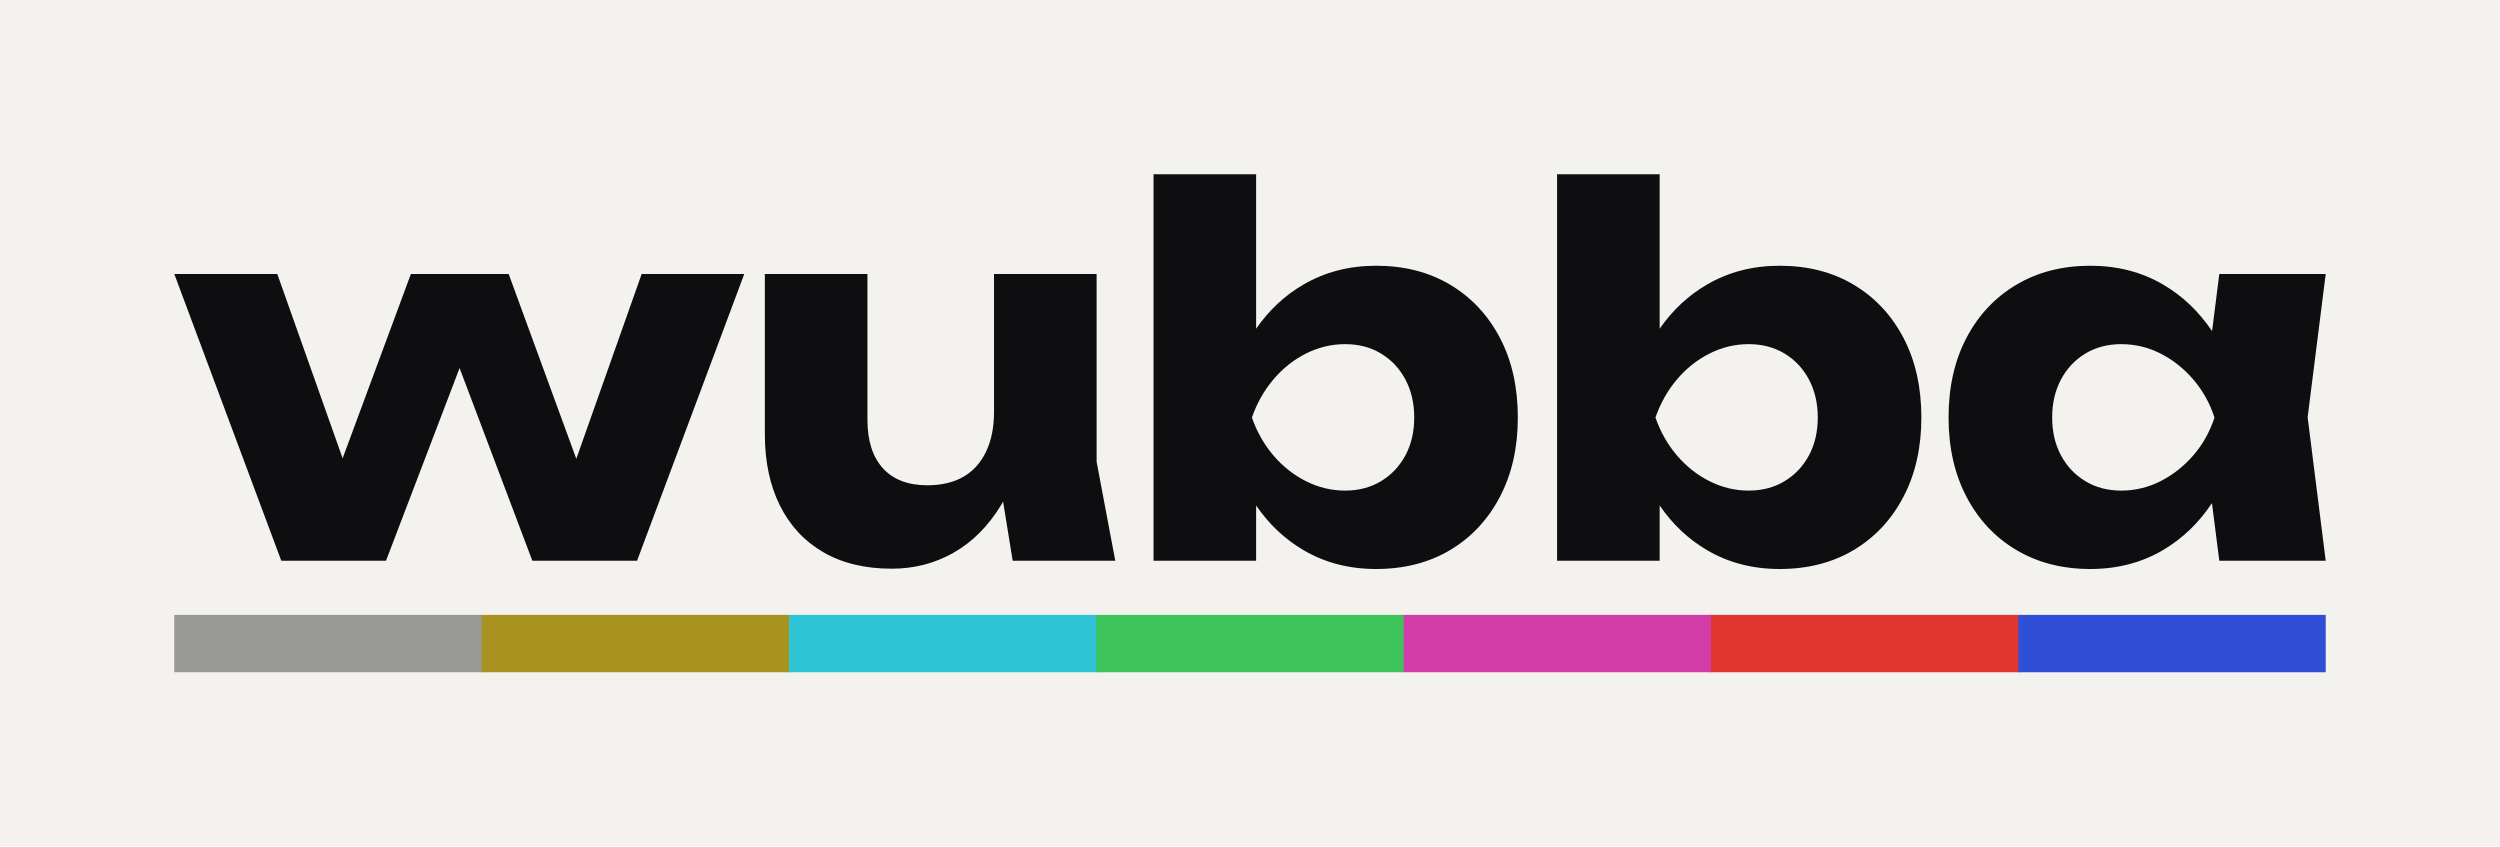
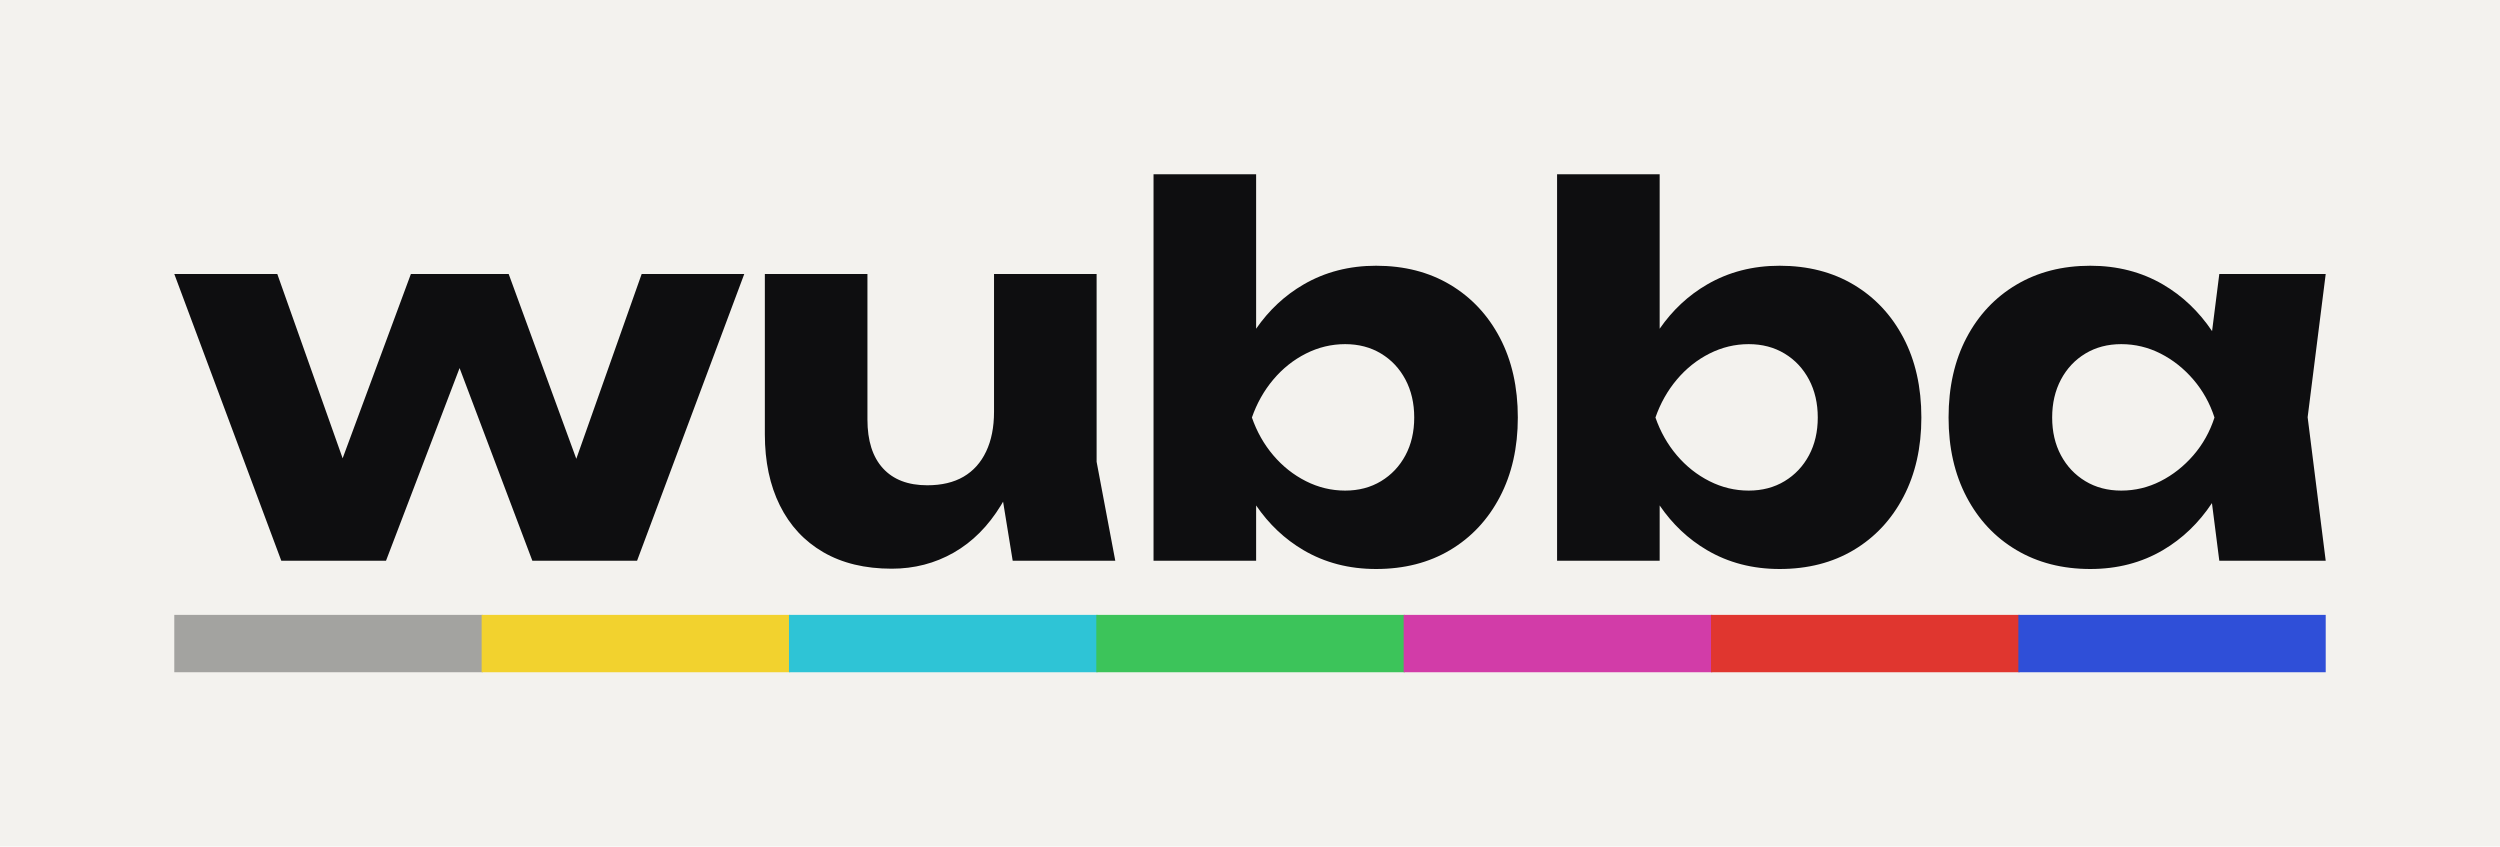
<svg xmlns="http://www.w3.org/2000/svg" viewBox="0 0 996.18 337.32" role="img" aria-labelledby="t">
  <rect width="996.18" height="337.32" fill="#F3F2EE" />
  <path fill="#0E0E10" d="M620.45 69.45V223.45H661.33V201.41Q669 212.63 680.19 219.21Q692.97 226.73 709.13 226.73Q725.97 226.73 738.65 219.17Q751.33 211.61 758.47 197.97Q765.61 184.33 765.61 166.37Q765.61 148.21 758.47 134.61Q751.33 121.01 738.65 113.45Q725.97 105.89 709.13 105.89Q693.09 105.89 680.25 113.35Q669.04 119.86 661.33 130.99V69.45ZM459.65 69.45V223.45H500.53V201.41Q508.2 212.63 519.39 219.21Q532.17 226.73 548.33 226.73Q565.17 226.73 577.85 219.17Q590.53 211.61 597.67 197.97Q604.81 184.33 604.81 166.37Q604.81 148.21 597.67 134.61Q590.53 121.01 577.85 113.45Q565.17 105.89 548.33 105.89Q532.29 105.89 519.45 113.35Q508.24 119.86 500.53 130.99V69.45ZM884.33 223.45H926.73L919.53 166.25L926.73 109.17H884.33L881.45 131.94Q873.49 120.13 861.87 113.35Q849.09 105.89 832.93 105.89Q816.21 105.89 803.47 113.45Q790.73 121.01 783.59 134.61Q776.45 148.21 776.45 166.37Q776.45 184.33 783.59 197.97Q790.73 211.61 803.47 219.17Q816.21 226.73 832.93 226.73Q849.09 226.73 861.87 219.21Q873.51 212.36 881.4 200.47ZM229.64 182.82 202.69 109.17H163.73L136.53 182.62L110.49 109.17H69.45L112.09 223.45H153.81L183.13 146.66L212.13 223.45H253.85L296.57 109.17H255.69L229.64 182.82ZM355.33 226.61Q368.81 226.61 380.03 220.21Q391.25 213.81 398.87 201.31Q399.29 200.61 399.7 199.9L403.53 223.45H444.41L436.97 184.01V109.17H396.09V164.13Q396.09 173.29 392.95 179.91Q389.81 186.53 383.95 189.95Q378.09 193.37 369.49 193.37Q358.01 193.37 351.83 186.61Q345.65 179.85 345.65 167.17V109.17H304.77V173.09Q304.77 189.33 310.75 201.39Q316.73 213.45 328.05 220.03Q339.37 226.61 355.33 226.61ZM817.73 166.37Q817.73 157.85 821.23 151.25Q824.73 144.65 830.95 140.89Q837.17 137.13 845.25 137.13Q853.53 137.13 860.93 140.89Q868.33 144.65 873.99 151.25Q879.65 157.85 882.41 166.37Q879.65 174.89 873.99 181.43Q868.33 187.97 860.93 191.73Q853.53 195.49 845.25 195.49Q837.17 195.49 830.95 191.73Q824.73 187.97 821.23 181.43Q817.73 174.89 817.73 166.37ZM563.53 166.37Q563.53 174.89 560.03 181.43Q556.53 187.97 550.31 191.73Q544.09 195.49 536.01 195.49Q527.81 195.49 520.37 191.73Q512.93 187.97 507.37 181.43Q501.81 174.89 498.85 166.37Q501.81 157.85 507.37 151.25Q512.93 144.65 520.37 140.89Q527.81 137.13 536.01 137.13Q544.09 137.13 550.31 140.89Q556.53 144.65 560.03 151.25Q563.53 157.85 563.53 166.37ZM724.33 166.37Q724.33 174.89 720.83 181.43Q717.33 187.97 711.11 191.73Q704.89 195.49 696.81 195.49Q688.61 195.49 681.17 191.73Q673.73 187.97 668.17 181.43Q662.61 174.89 659.65 166.37Q662.61 157.85 668.17 151.25Q673.73 144.65 681.17 140.89Q688.61 137.13 696.81 137.13Q704.89 137.13 711.11 140.89Q717.33 144.65 720.83 151.25Q724.33 157.85 724.33 166.37Z" />
-   <path fill="#989895" d="M69.45 267.87H192.42V245.01H69.45Z" />
-   <path fill="#A99320" d="M191.92 267.87H314.88V245.01H191.92Z" />
+   <path fill="#A3A3A0" d="M69.45 267.87H192.42V245.01H69.45Z" />
+   <path fill="#F2D22E" d="M191.92 267.87H314.88V245.01H191.92Z" />
  <path fill="#2EC4D6" d="M314.38 267.87H437.35V245.01H314.38Z" />
  <path fill="#3CC45A" d="M436.85 267.87H559.82V245.01H436.85Z" />
  <path fill="#D23CA8" d="M559.32 267.87H682.29V245.01H559.32Z" />
  <path fill="#E0362F" d="M681.79 267.87H804.76V245.01H681.79Z" />
  <path fill="#2F4FD8" d="M804.26 267.87H926.73V245.01H804.26Z" />
</svg>
